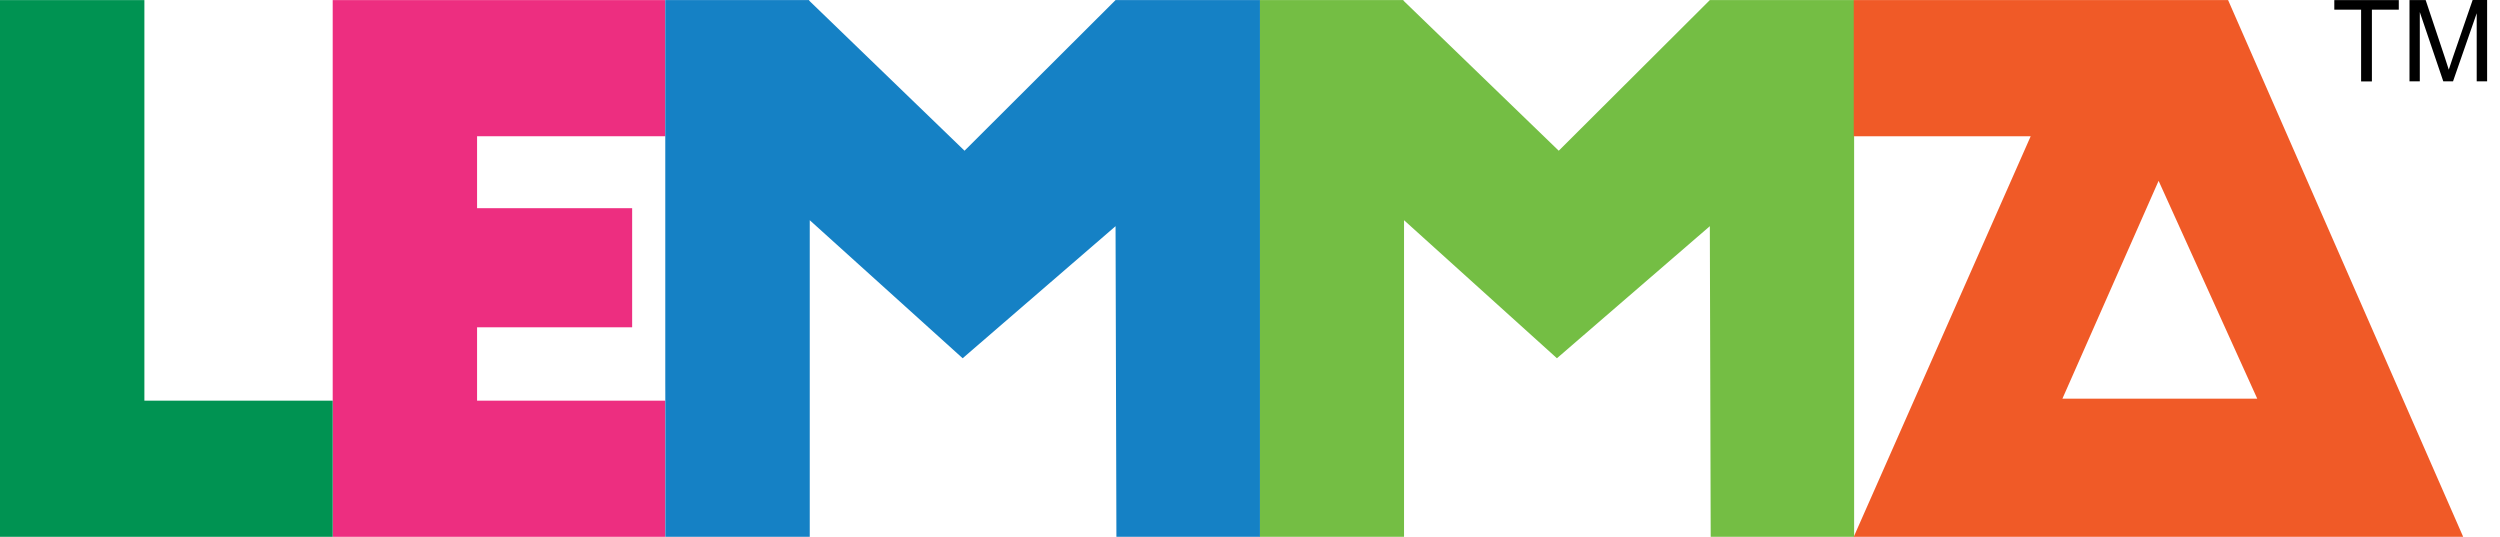
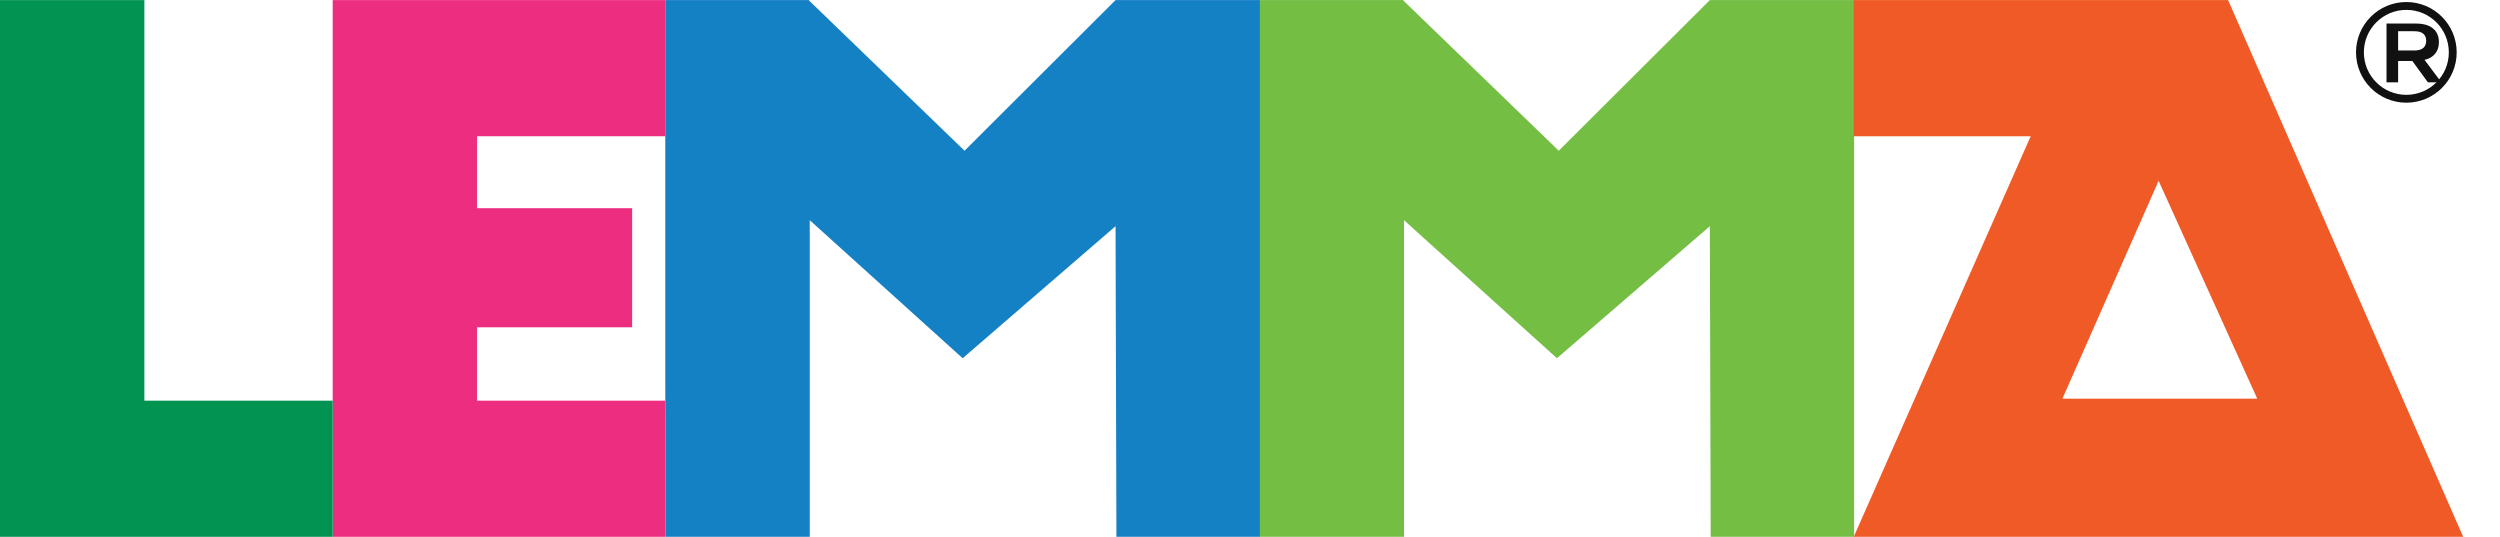
<svg xmlns="http://www.w3.org/2000/svg" width="163" height="35" viewBox="0 0 163 35" fill="none">
  <path d="M21.692 0.006V8.883V14.932V21.34V26.123V35H31.105H43.377V28.84V26.123H31.105V21.34H41.216V13.574H31.105V8.883H43.377V0.006H31.105H21.692Z" fill="#ED2E80" />
  <path d="M9.414 0.006H0V26.123V35H9.414H21.691V26.123H9.414V0.006Z" fill="#009352" />
  <path d="M111.481 0.006L101.63 9.827L91.506 0.043V0.006H91.463H82.13H82.123V24.914L82.13 27.309V35H82.148H91.506H91.543V14.358L101.512 23.358L111.481 14.747L111.537 35H120.889V0.006H111.481Z" fill="#74BE44" />
  <path d="M72.734 0.006L62.888 9.827L52.759 0.043V0.006H52.722H43.382H43.376V24.914L43.382 27.309V35H43.407H52.759H52.796V14.358L62.765 23.358L72.734 14.747L72.79 35H82.148V0.006H72.734Z" fill="#1581C5" />
  <path d="M145.272 0.006H120.864V8.883H132.401L120.864 35H160.599L145.272 0.006ZM147.173 25.994H134.469L140.741 11.79L147.173 25.994Z" fill="#F05A27" />
-   <path d="M153.944 5.309V0.63H152.197V0.006H156.401V0.63H154.648V5.309H153.944Z" fill="black" />
-   <path d="M157.099 5.309V0.006H158.154L159.407 3.759C159.525 4.111 159.605 4.37 159.66 4.543C159.722 4.352 159.815 4.068 159.944 3.691L161.216 0H162.16V5.302H161.481V0.864L159.938 5.302H159.302L157.771 0.79V5.302H157.092L157.099 5.309Z" fill="black" />
+   <g id="lemma-reg-mark" transform="translate(153.6 0.12) scale(1.22)">
+     <circle cx="2.7" cy="2.7" r="2.48" fill="none" stroke="#111111" stroke-width="0.42" />
+     <path fill="#111111" d="M1.64 4.3V1.16h1.56c.41 0 .73.09.93.27.21.17.31.41.31.73 0 .25-.07.46-.21.62-.13.16-.32.27-.56.32l.9 1.2h-.72l-.83-1.14H2.26V4.3H1.64zm.62-1.7h.87c.22 0 .38-.05.48-.14.1-.09.15-.22.15-.38s-.05-.29-.16-.38c-.1-.09-.27-.13-.5-.13H2.26v1.03z" />
+   </g>
</svg>
